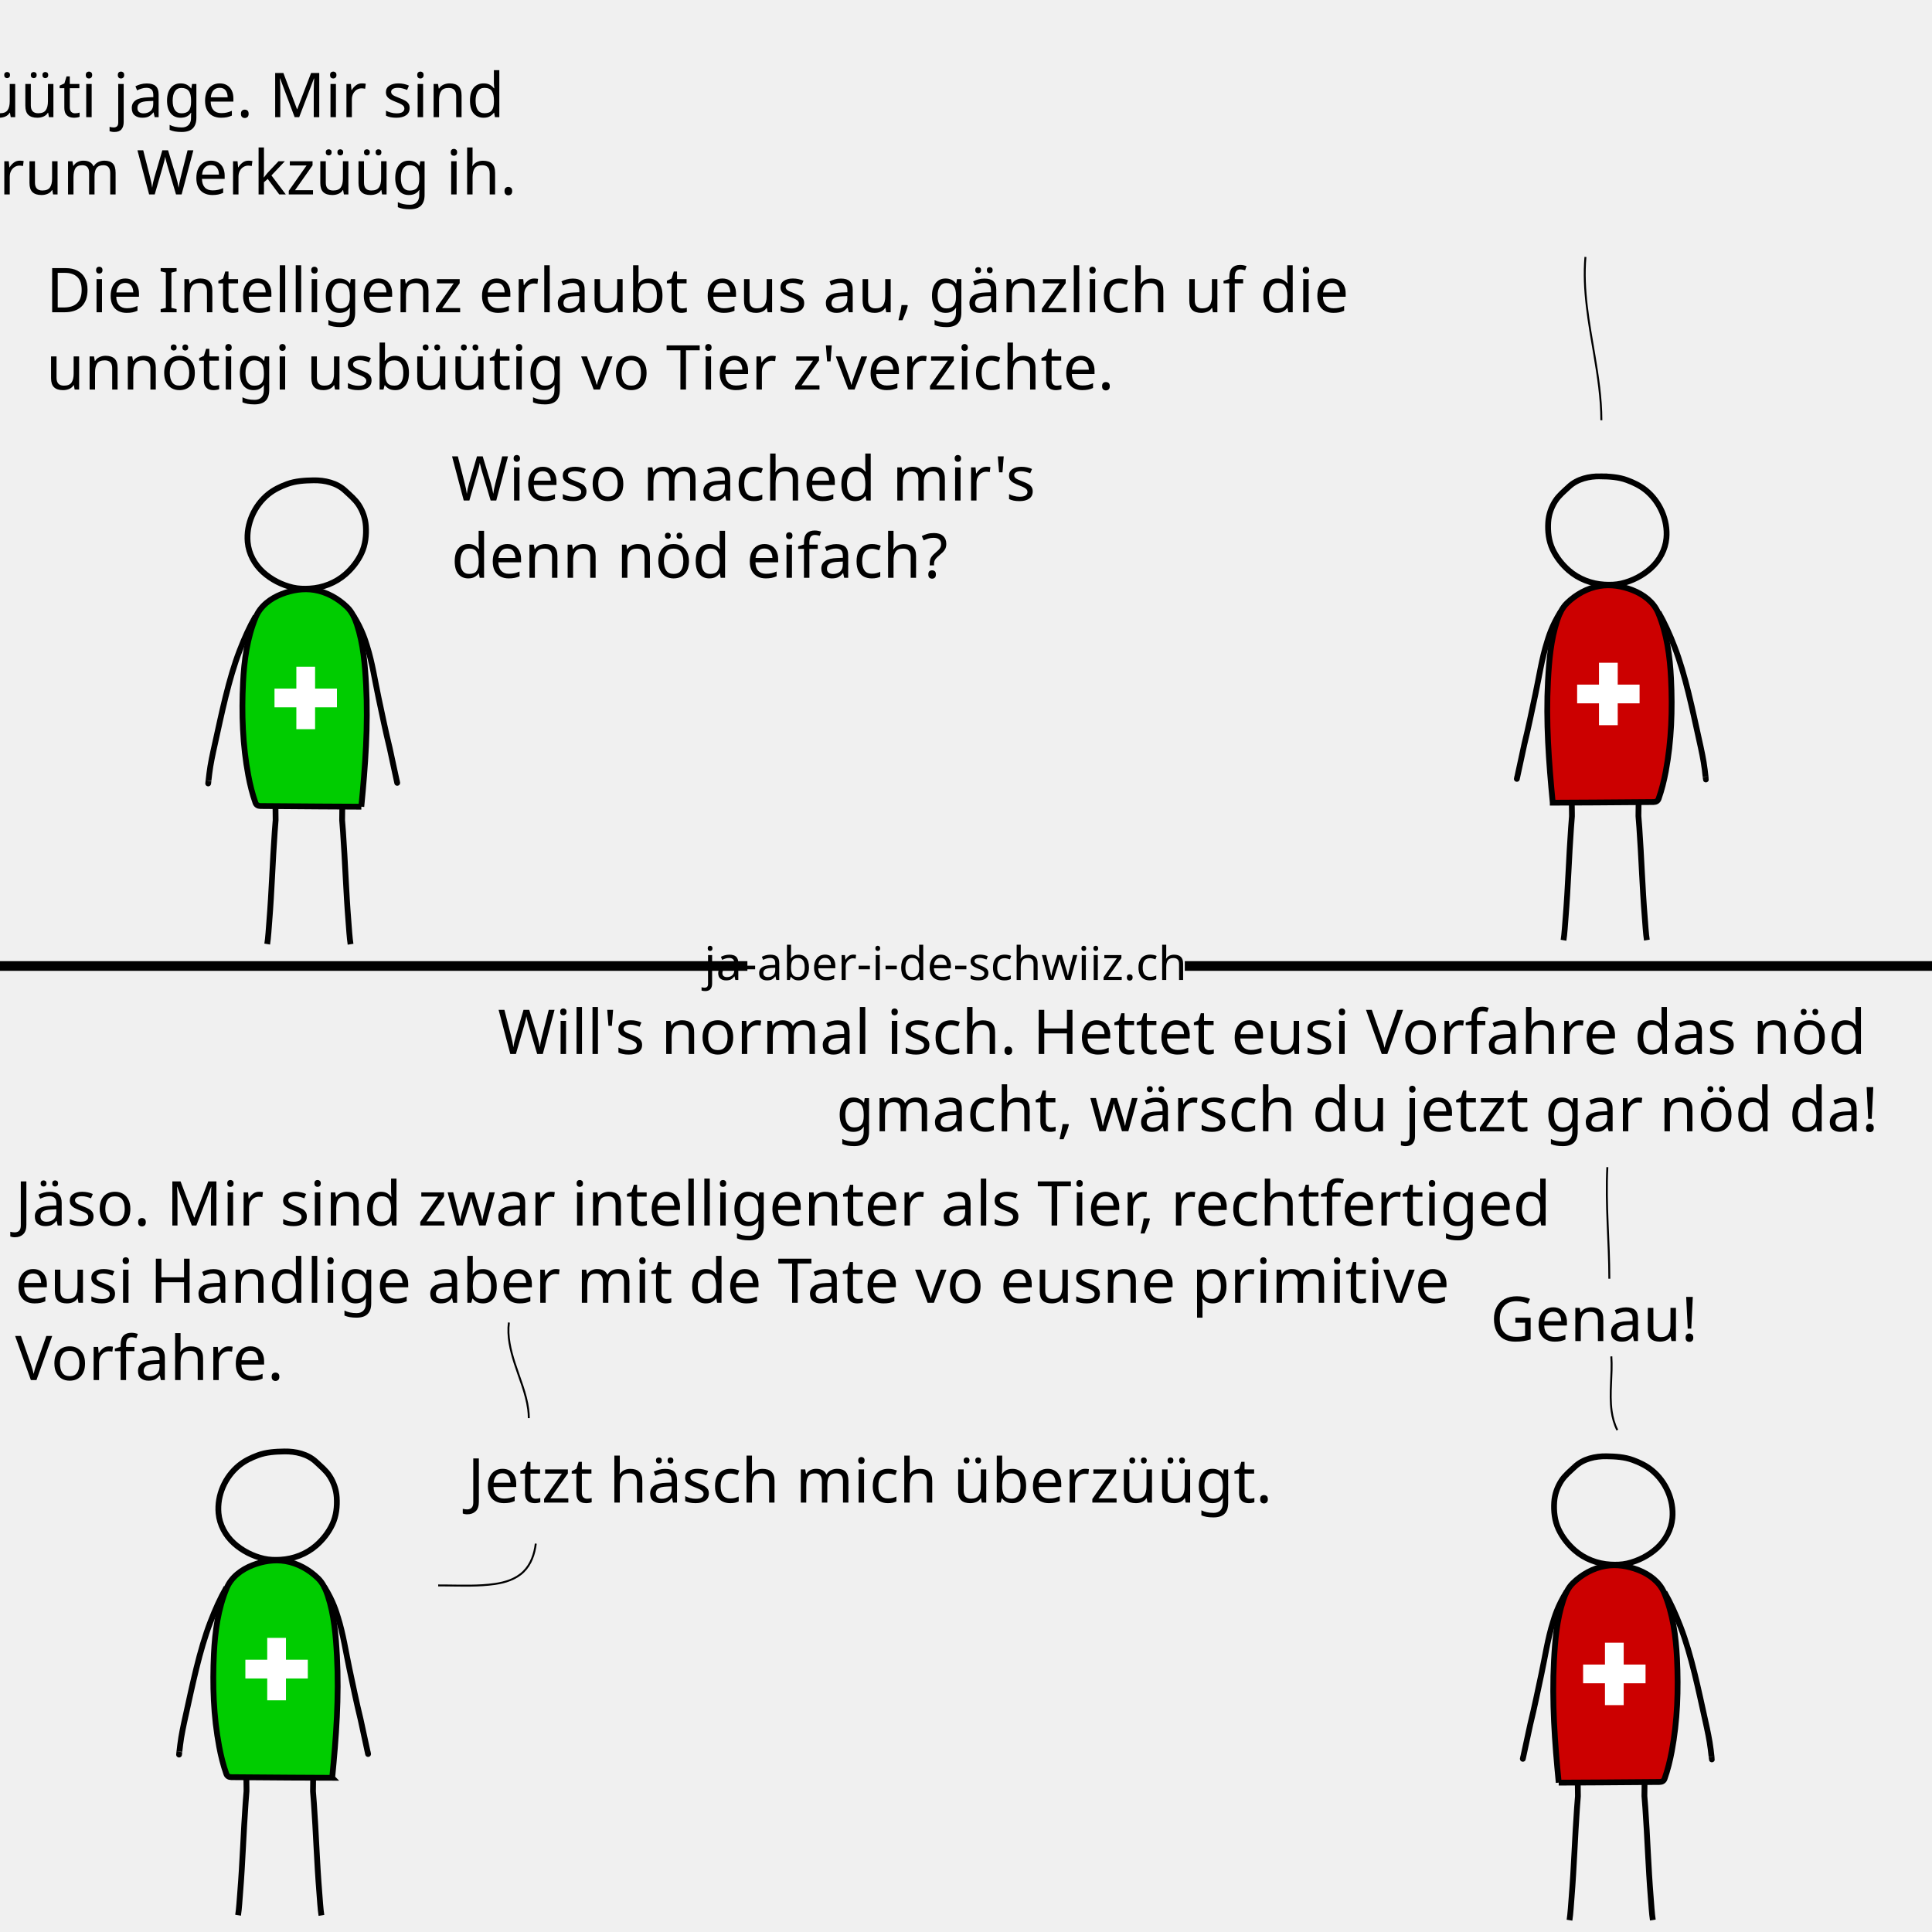
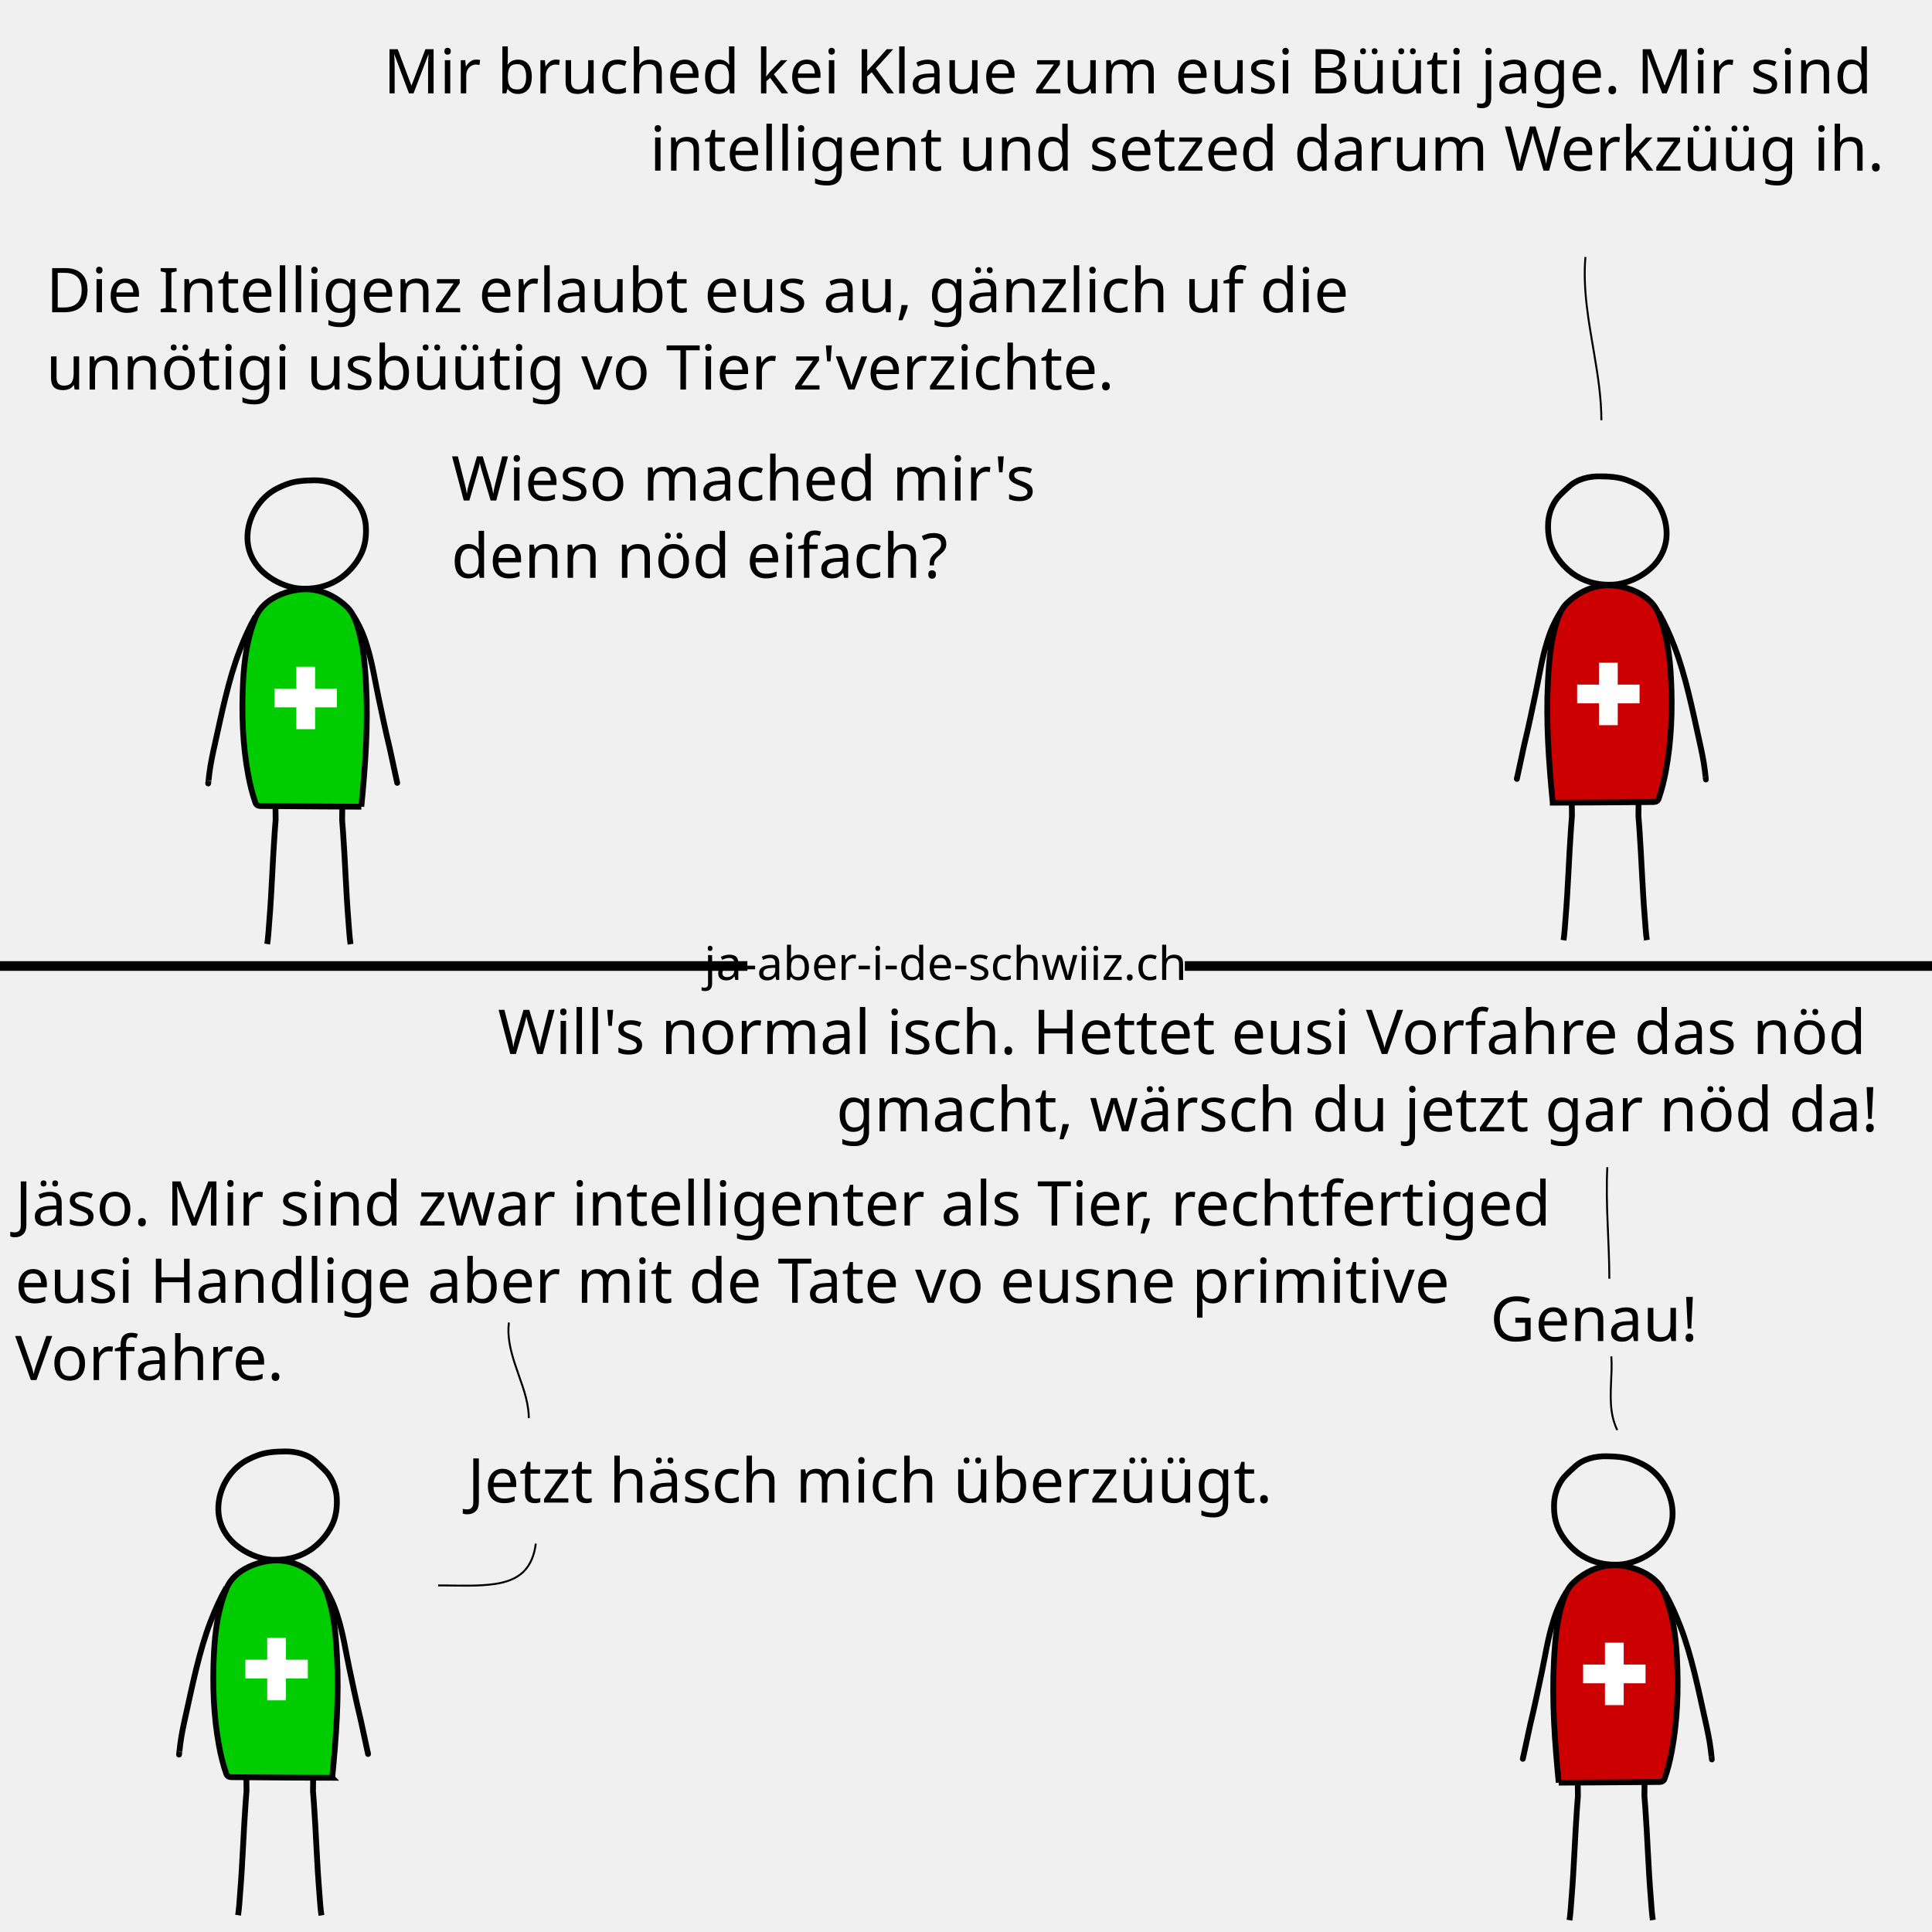
<svg xmlns="http://www.w3.org/2000/svg" width="1e3" height="1e3" version="1.1" viewBox="0 0 1e3 1e3" id="svg90">
+   <text xml:space="preserve" x="984.602" y="48.318" id="text1159-9-2" style="font-family:'MJ Handwriting';text-align:end;text-anchor:end">
+     <tspan x="984.602" y="48.318" style="font-size:32px;text-align:end;text-anchor:end" id="tspan1132-7">Mir bruched kei Klaue zum eusi Büüti jage. Mir sind</tspan>
+     <tspan x="984.602" y="88.318" style="font-size:32px;text-align:end;text-anchor:end" id="tspan941">intelligent und setzed darum Werkzüüg ih.</tspan>
+   </text>
  <text xml:space="preserve" x="23.892" y="161.625" id="text1159-3" style="font-family:'MJ Handwriting'">
    <tspan x="23.892" y="161.625" style="font-size:32px" id="tspan1019">Die Intelligenz erlaubt eus au, gänzlich uf die</tspan>
    <tspan x="23.892" y="201.625" style="font-size:32px" id="tspan1036">unnötigi usbüütig vo Tier z'verzichte.</tspan>
  </text>
  <defs id="defs94">
    </defs>
  <style id="style2">text { 
    font-family:'MJ Handwriting';
}</style>
  <g transform="translate(-119.3746,515.7002)" id="g24">
    <g stroke="#000000" stroke-width="3" id="g20">
      <path d="m 266.56,235.57 c -4.601,0.072 -9.322,0.347 -13.651,1.946 -3.473,1.283 -6.865,2.905 -9.761,5.258 -7.249,5.891 -11.497,15.402 -10.66,24.778 0.532,5.956 3.554,11.535 7.973,15.533 4.34,3.928 9.74,6.66 15.405,7.97 2.842,0.657 5.796,0.714 8.696,0.551 6.747,-0.378 13.394,-2.919 18.5,-7.382 3.469,-3.032 6.385,-6.75 8.338,-10.918 2.038,-4.348 2.569,-9.278 2.257,-14.033 -0.256,-3.909 -1.56,-7.712 -3.7,-10.998 -1.845,-2.833 -4.5,-4.981 -6.957,-7.289 -4.372,-4.107 -10.598,-5.519 -16.442,-5.417 z" fill="none" id="path6" />
      <path d="m 291.32,404.5 c 2.051,-20.927 3.583,-41.997 2.461,-63.015 -0.564,-10.562 -1.449,-21.267 -4.773,-31.368 -1.074,-3.263 -2.539,-6.476 -5.046,-8.916 -4.619,-4.494 -10.554,-7.806 -16.91,-8.869 -5.706,-0.955 -11.635,0.028 -16.978,2.115 -5.64,2.203 -10.984,6.125 -13.379,11.887 -4.462,10.733 -6.031,22.425 -6.596,33.949 -0.787,16.048 -0.252,32.255 2.723,48.046 0.9,4.776 2.067,9.513 3.694,14.126 0.392,1.111 1.328,1.694 2.555,1.702 17.417,0.115 46.349,0.38 52.25,0.344 3.3e-4,0 -6e-4,-8e-4 -6e-4,-8e-4 z" fill="#00cc00" id="path8" />
      <g fill="none" id="g18">
        <path d="m 246.89,404.7 c 0.091,9.775 0.24,3.927 -0.391,12.763 -1.101,15.421 -1.549,30.884 -2.8,46.299 -0.247,3.044 -0.592,8.838 -1.094,11.85" id="path10" />
        <path d="m 236.58,305.95 c -3.223,5.62 -5.771,11.352 -8.245,17.734 -5.722,14.756 -9.396,33.026 -12.83,48.483 -1.109,4.992 -2.251,10.168 -2.865,15.238 -0.164,1.353 -0.919,7.929 -0.404,3.647" id="path12" />
        <path d="m 287.2,305.6 c 4.757,7.588 6.343,13.436 7.085,15.778 2.725,8.605 4.097,18.002 5.983,26.828 1.949,9.12 3.528,16.931 5.742,25.994 0.279,1.143 5.133,23.973 3.647,16.735" id="path14" />
        <path d="m 281.46,404.78 c -0.091,9.775 -0.24,3.927 0.391,12.763 1.101,15.421 1.549,30.884 2.8,46.299 0.247,3.044 0.592,8.838 1.094,11.85" id="path16" />
      </g>
    </g>
    <path class="nostroke" d="m 257.69,332.06 h 9.696 v 11.312 h 11.312 v 9.696 h -11.312 v 11.312 H 257.69 v -11.312 h -11.312 v -9.696 h 11.312 z" fill="#ffffff" id="path22" />
  </g>
  <g transform="translate(309.1046,7.88521)" id="g24-8-5" />
-   <text xml:space="preserve" x="973.318" y="60.629" id="text1159" style="text-anchor:end;text-align:end;">
-     <tspan x="276.776" y="60.629" style="font-size:32px;text-anchor:end;text-align:end;" id="tspan914">Mir bruched kei Klaue zum eusi Büüti jage. Mir sind</tspan>
-     <tspan x="276.776" y="100.629" style="font-size:32px;text-anchor:end;text-align:end;" id="tspan916">intelligent und setzed darum Werkzüüg ih.</tspan>
-   </text>
  <g transform="matrix(-1,0,0,1,1098.112,518.1945)" id="g24-6">
    <g stroke="#000000" stroke-width="3" id="g20-8">
      <path d="m 266.56,235.57 c -4.601,0.072 -9.322,0.347 -13.651,1.946 -3.473,1.283 -6.865,2.905 -9.761,5.258 -7.249,5.891 -11.497,15.402 -10.66,24.778 0.532,5.956 3.554,11.535 7.973,15.533 4.34,3.928 9.74,6.66 15.405,7.97 2.842,0.657 5.796,0.714 8.696,0.551 6.747,-0.378 13.394,-2.919 18.5,-7.382 3.469,-3.032 6.385,-6.75 8.338,-10.918 2.038,-4.348 2.569,-9.278 2.257,-14.033 -0.256,-3.909 -1.56,-7.712 -3.7,-10.998 -1.845,-2.833 -4.5,-4.981 -6.957,-7.289 -4.372,-4.107 -10.598,-5.519 -16.442,-5.417 z" fill="none" id="path6-9" />
      <path d="m 291.32,404.5 c 2.051,-20.927 3.583,-41.997 2.461,-63.015 -0.564,-10.562 -1.449,-21.267 -4.773,-31.368 -1.074,-3.263 -2.539,-6.476 -5.046,-8.916 -4.619,-4.494 -10.554,-7.806 -16.91,-8.869 -5.706,-0.955 -11.635,0.028 -16.978,2.115 -5.64,2.203 -10.984,6.125 -13.379,11.887 -4.462,10.733 -6.031,22.425 -6.596,33.949 -0.787,16.048 -0.252,32.255 2.723,48.046 0.9,4.776 2.067,9.513 3.694,14.126 0.392,1.111 1.328,1.694 2.555,1.702 17.417,0.115 46.349,0.38 52.25,0.344 3.3e-4,0 -6e-4,-8e-4 -6e-4,-8e-4 z" fill="#00cc00" id="path8-4" style="fill:#cc0000;fill-opacity:1" />
      <g fill="none" id="g18-6">
        <path d="m 246.89,404.7 c 0.091,9.775 0.24,3.927 -0.391,12.763 -1.101,15.421 -1.549,30.884 -2.8,46.299 -0.247,3.044 -0.592,8.838 -1.094,11.85" id="path10-7" />
        <path d="m 236.58,305.95 c -3.223,5.62 -5.771,11.352 -8.245,17.734 -5.722,14.756 -9.396,33.026 -12.83,48.483 -1.109,4.992 -2.251,10.168 -2.865,15.238 -0.164,1.353 -0.919,7.929 -0.404,3.647" id="path12-7" />
        <path d="m 287.2,305.6 c 4.757,7.588 6.343,13.436 7.085,15.778 2.725,8.605 4.097,18.002 5.983,26.828 1.949,9.12 3.528,16.931 5.742,25.994 0.279,1.143 5.133,23.973 3.647,16.735" id="path14-3" />
        <path d="m 281.46,404.78 c -0.091,9.775 -0.24,3.927 0.391,12.763 1.101,15.421 1.549,30.884 2.8,46.299 0.247,3.044 0.592,8.838 1.094,11.85" id="path16-0" />
      </g>
    </g>
    <path class="nostroke" d="m 257.69,332.06 h 9.696 v 11.312 h 11.312 v 9.696 h -11.312 v 11.312 H 257.69 v -11.312 h -11.312 v -9.696 h 11.312 z" fill="#ffffff" id="path22-1" />
  </g>
  <g id="g1113">
    <g fill="none" stroke="#000000" stroke-width="5px" id="g1097">
      <path d="M 0,500 H 386.849" id="path1089" />
      <path d="M 613.242,500 H 1000" id="path1091" />
    </g>
  </g>
  <text xml:space="preserve" style="font-size:24px;line-height:1.25;text-align:center;text-anchor:middle;" x="498.738" y="507.216" id="text1495">
    <tspan id="tspan1493" x="498.738" y="507.216">ja-aber-i-de-schwiiz.ch</tspan>
  </text>
  <g transform="translate(-104.2974,13.03985)" id="g24-9">
    <g stroke="#000000" stroke-width="3" id="g20-1">
      <path d="m 266.56,235.57 c -4.601,0.072 -9.322,0.347 -13.651,1.946 -3.473,1.283 -6.865,2.905 -9.761,5.258 -7.249,5.891 -11.497,15.402 -10.66,24.778 0.532,5.956 3.554,11.535 7.973,15.533 4.34,3.928 9.74,6.66 15.405,7.97 2.842,0.657 5.796,0.714 8.696,0.551 6.747,-0.378 13.394,-2.919 18.5,-7.382 3.469,-3.032 6.385,-6.75 8.338,-10.918 2.038,-4.348 2.569,-9.278 2.257,-14.033 -0.256,-3.909 -1.56,-7.712 -3.7,-10.998 -1.845,-2.833 -4.5,-4.981 -6.957,-7.289 -4.372,-4.107 -10.598,-5.519 -16.442,-5.417 z" fill="none" id="path6-91" />
      <path d="m 291.32,404.5 c 2.051,-20.927 3.583,-41.997 2.461,-63.015 -0.564,-10.562 -1.449,-21.267 -4.773,-31.368 -1.074,-3.263 -2.539,-6.476 -5.046,-8.916 -4.619,-4.494 -10.554,-7.806 -16.91,-8.869 -5.706,-0.955 -11.635,0.028 -16.978,2.115 -5.64,2.203 -10.984,6.125 -13.379,11.887 -4.462,10.733 -6.031,22.425 -6.596,33.949 -0.787,16.048 -0.252,32.255 2.723,48.046 0.9,4.776 2.067,9.513 3.694,14.126 0.392,1.111 1.328,1.694 2.555,1.702 17.417,0.115 46.349,0.38 52.25,0.344 3.3e-4,0 -6e-4,-8e-4 -6e-4,-8e-4 z" fill="#00cc00" id="path8-5" />
      <g fill="none" id="g18-9">
        <path d="m 246.89,404.7 c 0.091,9.775 0.24,3.927 -0.391,12.763 -1.101,15.421 -1.549,30.884 -2.8,46.299 -0.247,3.044 -0.592,8.838 -1.094,11.85" id="path10-72" />
        <path d="m 236.58,305.95 c -3.223,5.62 -5.771,11.352 -8.245,17.734 -5.722,14.756 -9.396,33.026 -12.83,48.483 -1.109,4.992 -2.251,10.168 -2.865,15.238 -0.164,1.353 -0.919,7.929 -0.404,3.647" id="path12-78" />
        <path d="m 287.2,305.6 c 4.757,7.588 6.343,13.436 7.085,15.778 2.725,8.605 4.097,18.002 5.983,26.828 1.949,9.12 3.528,16.931 5.742,25.994 0.279,1.143 5.133,23.973 3.647,16.735" id="path14-6" />
        <path d="m 281.46,404.78 c -0.091,9.775 -0.24,3.927 0.391,12.763 1.101,15.421 1.549,30.884 2.8,46.299 0.247,3.044 0.592,8.838 1.094,11.85" id="path16-4" />
      </g>
    </g>
    <path class="nostroke" d="m 257.69,332.06 h 9.696 v 11.312 h 11.312 v 9.696 h -11.312 v 11.312 H 257.69 v -11.312 h -11.312 v -9.696 h 11.312 z" fill="#ffffff" id="path22-6" />
  </g>
  <text xml:space="preserve" x="981.549" y="545.542" id="text1159-9" style="font-family:'MJ Handwriting';text-align:end;text-anchor:end">
    <tspan x="981.549" y="545.542" style="font-size:32px;text-align:end;text-anchor:end" id="tspan916-9">Will's normal isch. Hettet eusi Vorfahre das nöd</tspan>
    <tspan x="981.549" y="585.542" style="font-size:32px;text-align:end;text-anchor:end" id="tspan1132">gmacht, wärsch du jetzt gar nöd da!</tspan>
  </text>
  <text xml:space="preserve" x="7.823" y="634.33" id="text1159-3-6" style="font-family:'MJ Handwriting'">
    <tspan x="7.823" y="634.33" style="font-size:32px" id="tspan1140">Jäso. Mir sind zwar intelligenter als Tier, rechtfertiged</tspan>
    <tspan x="7.823" y="674.33" style="font-size:32px" id="tspan1142">eusi Handlige aber mit de Tate vo eusne primitive</tspan>
    <tspan x="7.823" y="714.33" style="font-size:32px" id="tspan1150">Vorfahre.</tspan>
  </text>
  <text xml:space="preserve" x="233.597" y="259.072" id="text1159-3-4" style="font-family:'MJ Handwriting'">
    <tspan x="233.597" y="259.072" style="font-size:32px" id="tspan1036-8">Wieso mached mir's</tspan>
    <tspan x="233.597" y="299.072" style="font-size:32px" id="tspan1126">denn nöd eifach?</tspan>
  </text>
  <path style="fill:none;stroke:#000000;stroke-width:1px;stroke-linecap:butt;stroke-linejoin:miter;stroke-opacity:1" d="m 820.619,132.99 c -1.463,17.01 1.793,33.915 4.607,50.614 1.89,11.216 3.638,22.519 3.641,33.922" id="path1128" />
  <text xml:space="preserve" x="888.14" y="694.124" id="text1159-9-4" style="font-family:'MJ Handwriting';text-align:end;text-anchor:end">
    <tspan x="888.14" y="694.124" style="font-size:32px;text-align:end;text-anchor:end" id="tspan1132-1">Genau!</tspan>
  </text>
  <g transform="matrix(-1,0,0,1,1095.019,10.97799)" id="g24-6-6">
    <g stroke="#000000" stroke-width="3" id="g20-8-1">
      <path d="m 266.56,235.57 c -4.601,0.072 -9.322,0.347 -13.651,1.946 -3.473,1.283 -6.865,2.905 -9.761,5.258 -7.249,5.891 -11.497,15.402 -10.66,24.778 0.532,5.956 3.554,11.535 7.973,15.533 4.34,3.928 9.74,6.66 15.405,7.97 2.842,0.657 5.796,0.714 8.696,0.551 6.747,-0.378 13.394,-2.919 18.5,-7.382 3.469,-3.032 6.385,-6.75 8.338,-10.918 2.038,-4.348 2.569,-9.278 2.257,-14.033 -0.256,-3.909 -1.56,-7.712 -3.7,-10.998 -1.845,-2.833 -4.5,-4.981 -6.957,-7.289 -4.372,-4.107 -10.598,-5.519 -16.442,-5.417 z" fill="none" id="path6-9-5" />
      <path d="m 291.32,404.5 c 2.051,-20.927 3.583,-41.997 2.461,-63.015 -0.564,-10.562 -1.449,-21.267 -4.773,-31.368 -1.074,-3.263 -2.539,-6.476 -5.046,-8.916 -4.619,-4.494 -10.554,-7.806 -16.91,-8.869 -5.706,-0.955 -11.635,0.028 -16.978,2.115 -5.64,2.203 -10.984,6.125 -13.379,11.887 -4.462,10.733 -6.031,22.425 -6.596,33.949 -0.787,16.048 -0.252,32.255 2.723,48.046 0.9,4.776 2.067,9.513 3.694,14.126 0.392,1.111 1.328,1.694 2.555,1.702 17.417,0.115 46.349,0.38 52.25,0.344 3.3e-4,0 -6e-4,-8e-4 -6e-4,-8e-4 z" fill="#00cc00" id="path8-4-9" style="fill:#cc0000;fill-opacity:1" />
      <g fill="none" id="g18-6-7">
        <path d="m 246.89,404.7 c 0.091,9.775 0.24,3.927 -0.391,12.763 -1.101,15.421 -1.549,30.884 -2.8,46.299 -0.247,3.044 -0.592,8.838 -1.094,11.85" id="path10-7-0" />
        <path d="m 236.58,305.95 c -3.223,5.62 -5.771,11.352 -8.245,17.734 -5.722,14.756 -9.396,33.026 -12.83,48.483 -1.109,4.992 -2.251,10.168 -2.865,15.238 -0.164,1.353 -0.919,7.929 -0.404,3.647" id="path12-7-0" />
        <path d="m 287.2,305.6 c 4.757,7.588 6.343,13.436 7.085,15.778 2.725,8.605 4.097,18.002 5.983,26.828 1.949,9.12 3.528,16.931 5.742,25.994 0.279,1.143 5.133,23.973 3.647,16.735" id="path14-3-1" />
        <path d="m 281.46,404.78 c -0.091,9.775 -0.24,3.927 0.391,12.763 1.101,15.421 1.549,30.884 2.8,46.299 0.247,3.044 0.592,8.838 1.094,11.85" id="path16-0-3" />
      </g>
    </g>
    <path class="nostroke" d="m 257.69,332.06 h 9.696 v 11.312 h 11.312 v 9.696 h -11.312 v 11.312 H 257.69 v -11.312 h -11.312 v -9.696 h 11.312 z" fill="#ffffff" id="path22-1-2" />
  </g>
  <text xml:space="preserve" x="242.029" y="777.724" id="text1159-3-6-3" style="font-family:'MJ Handwriting'">
    <tspan x="242.029" y="777.724" style="font-size:32px" id="tspan1150-4">Jetzt häsch mich überzüügt.</tspan>
  </text>
  <path style="fill:none;stroke:#000000;stroke-width:1px;stroke-linecap:butt;stroke-linejoin:miter;stroke-opacity:1" d="m 831.959,604.124 c -0.998,19.251 1.029,38.484 1.031,57.732" id="path1315" />
  <path style="fill:none;stroke:#000000;stroke-width:1px;stroke-linecap:butt;stroke-linejoin:miter;stroke-opacity:1" d="m 834.021,702.062 c 0.655,9.423 -1.137,18.889 0.155,28.286 0.469,3.409 1.39,6.776 2.938,9.859" id="path1323" />
  <path style="fill:none;stroke:#000000;stroke-width:1px;stroke-linecap:butt;stroke-linejoin:miter;stroke-opacity:1" d="m 263.402,684.536 c -0.917,7.131 0.82,14.261 2.978,21.016 2.528,7.912 5.947,15.633 7.025,23.928 0.196,1.505 0.307,3.022 0.307,4.54" id="path1331" />
  <path style="fill:none;stroke:#000000;stroke-width:1px;stroke-linecap:butt;stroke-linejoin:miter;stroke-opacity:1" d="m 277.32,798.969 c -0.63,5.316 -2.457,10.746 -6.378,14.563 -3.957,3.852 -9.454,5.565 -14.799,6.328 -8.428,1.204 -16.968,0.845 -25.451,0.775 -1.296,-0.011 -2.591,-0.018 -3.887,-0.018" id="path1335" />
</svg>
